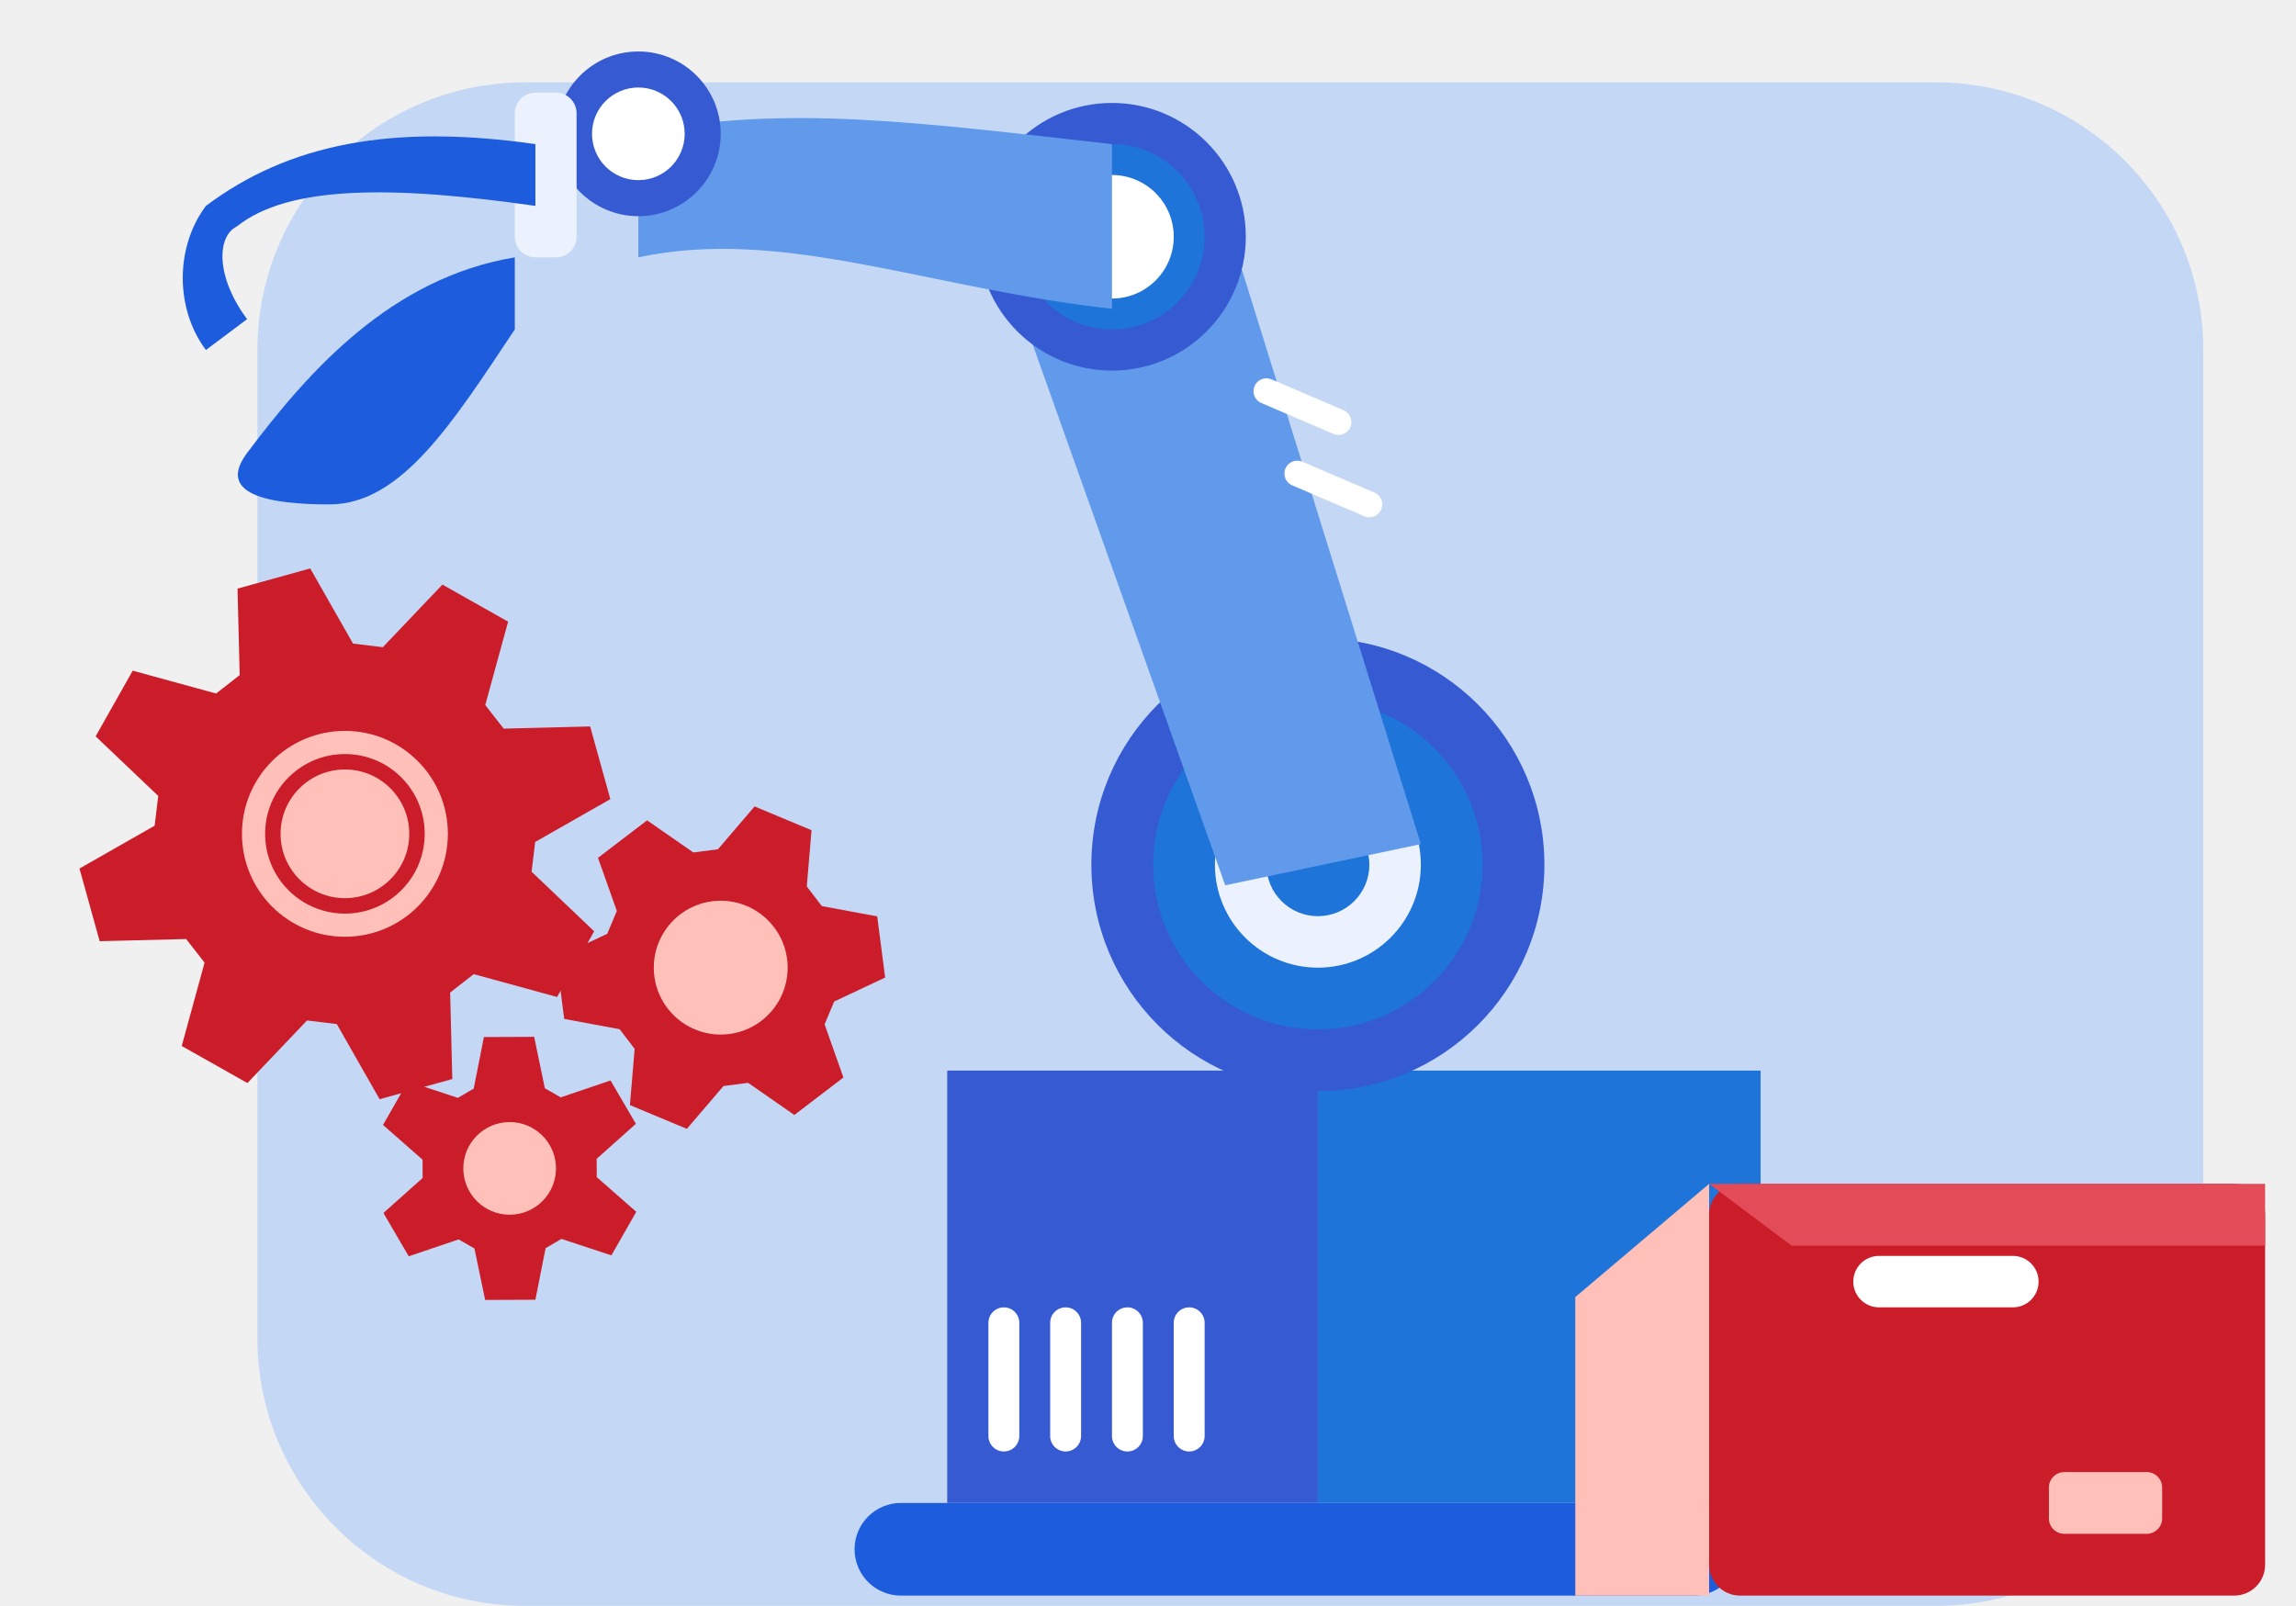
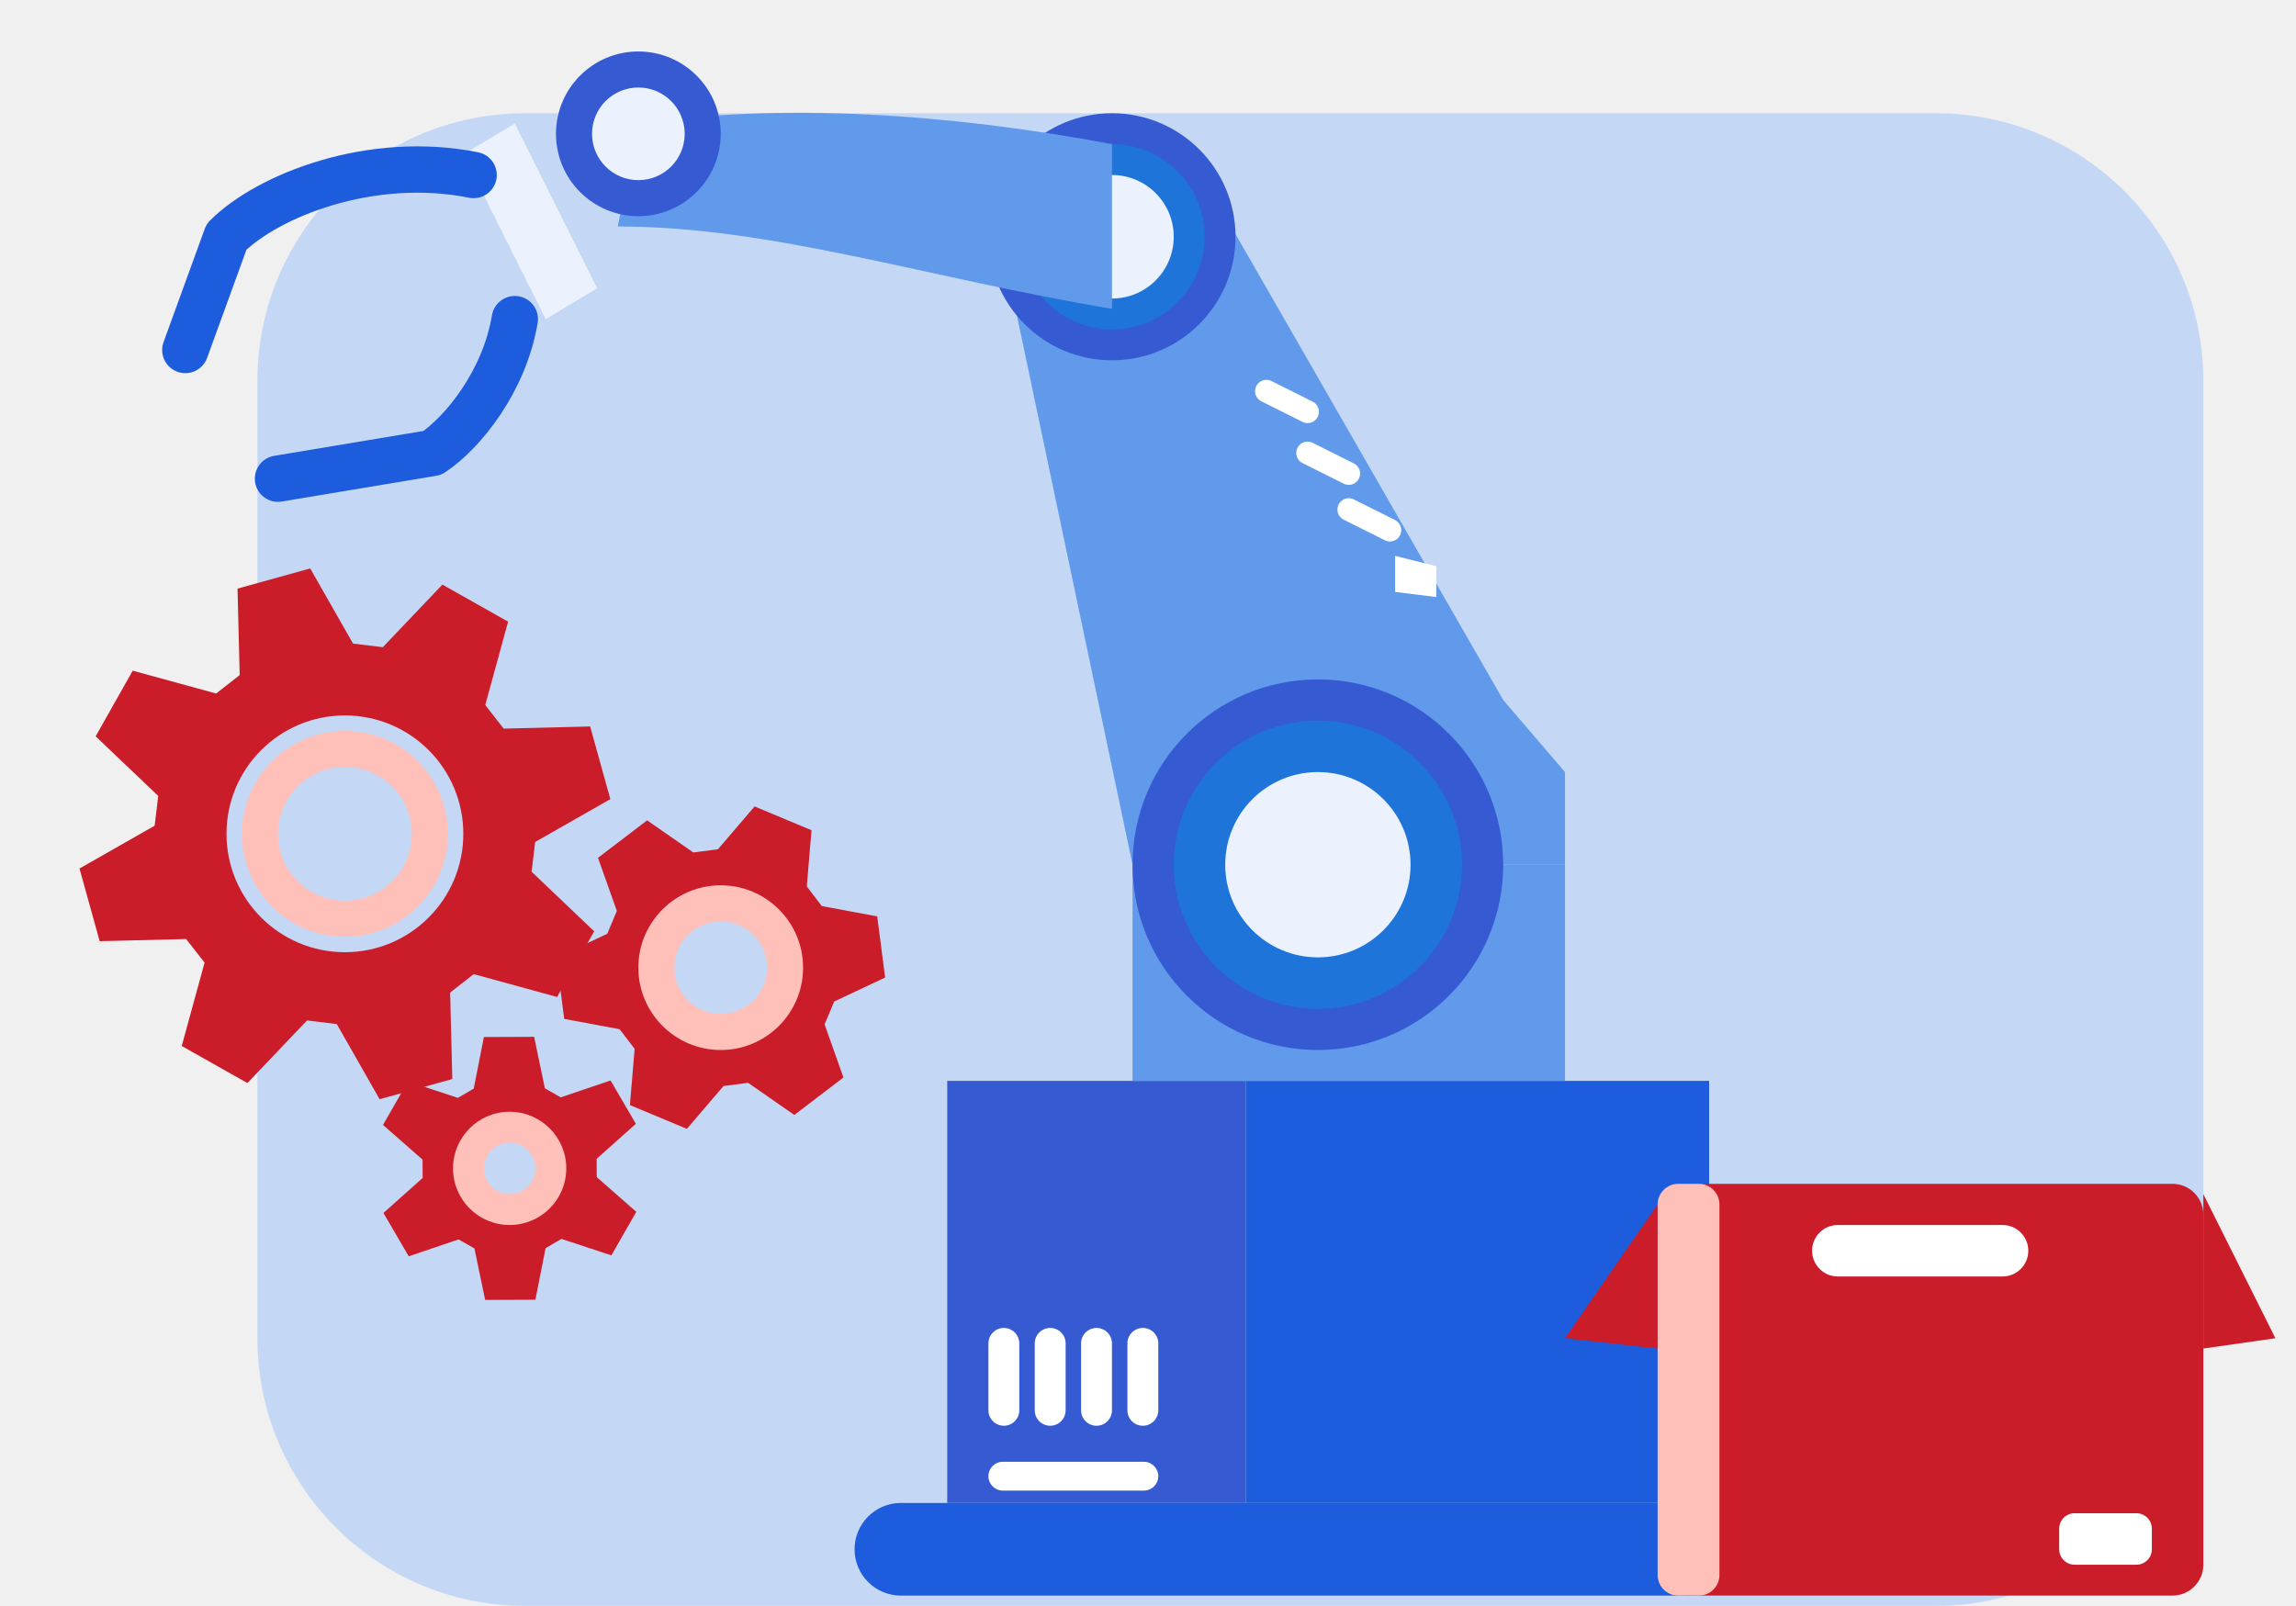
<svg xmlns="http://www.w3.org/2000/svg" viewBox="0 0 223 156" fill="none" class="bm-illustration bm-manufacturing w-full h-auto">
  <defs>
    <style>
      @keyframes bm-spin-cw {
        from { transform: rotate(0deg); }
        to { transform: rotate(360deg); }
      }
      @keyframes bm-spin-ccw {
        from { transform: rotate(0deg); }
        to { transform: rotate(-360deg); }
      }
      @keyframes bm-robot-cycle {
        0%, 100% { transform: rotate(0deg); }
        30% { transform: rotate(-5deg); }
        70% { transform: rotate(4deg); }
      }
      @keyframes bm-claw-cycle {
        0%, 100% { transform: scale(1); }
        50% { transform: scale(0.90, 1.10); }
      }
      @keyframes bm-box-bounce {
        0%, 100% { transform: translateY(0); }
        50% { transform: translateY(-2px); }
      }
      .bm-illustration:hover .bm-gear-1,
      :root:hover .bm-gear-1,
      .group:hover .bm-gear-1 {
        animation: bm-spin-cw 4s linear infinite;
      }
      .bm-illustration:hover .bm-gear-2,
      :root:hover .bm-gear-2,
      .group:hover .bm-gear-2 {
        animation: bm-spin-ccw 2.8s linear infinite;
      }
      .bm-illustration:hover .bm-gear-3,
      :root:hover .bm-gear-3,
      .group:hover .bm-gear-3 {
        animation: bm-spin-cw 2.2s linear infinite;
      }
      .bm-illustration:hover .bm-arm-group,
      :root:hover .bm-arm-group,
      .group:hover .bm-arm-group {
        animation: bm-robot-cycle 3s ease-in-out infinite;
      }
      .bm-illustration:hover .bm-claw,
      :root:hover .bm-claw,
      .group:hover .bm-claw {
        animation: bm-claw-cycle 1.5s ease-in-out infinite;
      }
      .bm-illustration:hover .bm-box,
      :root:hover .bm-box,
      .group:hover .bm-box {
        animation: bm-box-bounce 1.5s ease-in-out infinite;
      }
      @media (prefers-reduced-motion: reduce) {
        .bm-gear-1, .bm-gear-2, .bm-gear-3, .bm-arm-group, .bm-claw, .bm-box {
          animation: none !important;
        }
      }
    </style>
  </defs>
-   <rect x="25" y="8" width="189" height="148" rx="26" fill="#C4D8F5" />
+   <rect x="25" y="11" width="189" height="145" rx="26" fill="#C4D8F5" />
  <g id="mfg-base">
    <rect x="83" y="146" width="86" height="9" rx="4.5" fill="#1D5CDC" />
-     <rect x="92" y="104" width="36" height="42" fill="#365AD2" />
-     <rect x="128" y="104" width="43" height="42" fill="#1E74D9" />
-     <rect x="96" y="127" width="3" height="14" rx="1.5" fill="#FFFFFF" />
-     <rect x="102" y="127" width="3" height="14" rx="1.5" fill="#FFFFFF" />
-     <rect x="108" y="127" width="3" height="14" rx="1.5" fill="#FFFFFF" />
-     <rect x="114" y="127" width="3" height="14" rx="1.5" fill="#FFFFFF" />
+     <rect x="92" y="105" width="29" height="41" fill="#365AD2" />
+     <rect x="121" y="105" width="45" height="41" fill="#1D5CDC" />
+     <rect x="96" y="129" width="3" height="9.5" rx="1.5" fill="#FFFFFF" />
+     <rect x="100.5" y="129" width="3" height="9.5" rx="1.5" fill="#FFFFFF" />
+     <rect x="105" y="129" width="3" height="9.5" rx="1.5" fill="#FFFFFF" />
+     <rect x="109.5" y="129" width="3" height="9.5" rx="1.5" fill="#FFFFFF" />
+     <rect x="96" y="142" width="16.5" height="2.8" rx="1.4" fill="#FFFFFF" />
+     <rect x="110" y="84" width="42" height="21" fill="#619AEA" />
+   </g>
+   <g class="bm-arm-group" style="transform-origin: 128px 84px;">
+     <polygon points="110,84 98,27 119,21 146,68 152,75 152,84 128,84" fill="#619AEA" />
+     <line x1="123" y1="38" x2="127" y2="40" stroke="#FFFFFF" stroke-width="2.2" stroke-linecap="round" />
+     <line x1="127" y1="44" x2="131" y2="46" stroke="#FFFFFF" stroke-width="2.2" stroke-linecap="round" />
+     <line x1="131" y1="49.5" x2="135" y2="51.5" stroke="#FFFFFF" stroke-width="2.2" stroke-linecap="round" />
+     <polygon points="135.5,57.5 139.5,58 139.5,55 135.5,54" fill="#FFFFFF" />
+     <circle cx="108" cy="23" r="12" fill="#365AD2" />
+     <circle cx="108" cy="23" r="9" fill="#1E74D9" />
+     <circle cx="108" cy="23" r="6" fill="#EBF2FD" />
+     <path d="M 108 14 C 92 11 76 10 62 12 L 60 22 C 75 22 90 27 108 30 Z" fill="#619AEA" />
+     <circle cx="62" cy="13" r="8" fill="#365AD2" />
+     <circle cx="62" cy="13" r="4.5" fill="#EBF2FD" />
+     <polygon points="45,15 50,12 58,28 53,31" fill="#EBF2FD" />
+     <g class="bm-claw" style="transform-origin: 50px 22px;">
+       <path d="M 46 17 C 36 15 26 19 22 23 L 18 34" stroke="#1D5CDC" stroke-width="4.5" stroke-linecap="round" stroke-linejoin="round" fill="none" />
+       <path d="M 50 31 C 49 37 45 42 42 44 L 27 46.5" stroke="#1D5CDC" stroke-width="4.5" stroke-linecap="round" stroke-linejoin="round" fill="none" />
+     </g>
  </g>
  <g id="mfg-turret">
-     <circle cx="128" cy="84" r="22" fill="#365AD2" />
-     <circle cx="128" cy="84" r="16" fill="#1E74D9" />
-     <circle cx="128" cy="84" r="10" fill="#EBF2FD" />
-     <circle cx="128" cy="84" r="5" fill="#1E74D9" />
-   </g>
-   <g class="bm-arm-group" style="transform-origin: 128px 84px;">
-     <polygon points="119,86 98,27 119,21 138,82" fill="#619AEA" />
-     <line x1="123" y1="38" x2="130" y2="41" stroke="#FFFFFF" stroke-width="2.5" stroke-linecap="round" />
-     <line x1="126" y1="46" x2="133" y2="49" stroke="#FFFFFF" stroke-width="2.5" stroke-linecap="round" />
-     <circle cx="108" cy="23" r="13" fill="#365AD2" />
-     <circle cx="108" cy="23" r="9" fill="#1E74D9" />
-     <circle cx="108" cy="23" r="6" fill="#FFFFFF" />
-     <path d="M 108 14 C 90 12 76 10 62 13 L 62 25 C 76 22 90 28 108 30 Z" fill="#619AEA" />
-     <circle cx="62" cy="13" r="8" fill="#365AD2" />
-     <circle cx="62" cy="13" r="4.5" fill="#FFFFFF" />
-     <rect x="50" y="9" width="6" height="16" rx="2" fill="#EBF2FD" />
-     <g class="bm-claw" style="transform-origin: 52px 18px;">
-       <path d="M 52 14 C 38 12 28 14 20 20 C 17 24 17 30 20 34 L 24 31 C 21 27 21 23 23 22 C 28 18 38 18 52 20 Z" fill="#1D5CDC" />
-       <path d="M 50 25 C 38 27 30 36 24 44 C 21 48 26 49 32 49 C 39 49 44 41 50 32 Z" fill="#1D5CDC" />
-     </g>
+     <circle cx="128" cy="84" r="18" fill="#365AD2" />
+     <circle cx="128" cy="84" r="14" fill="#1E74D9" />
+     <circle cx="128" cy="84" r="9" fill="#EBF2FD" />
  </g>
  <g class="bm-box" style="transform-origin: 186px 135px;">
-     <path d="M 166 115 L 153 126 L 153 155 L 166 155 Z" fill="#FFC0B9" />
-     <rect x="166" y="115" width="54" height="40" rx="3" fill="#CB1C29" />
-     <polygon points="166,115 174,121 220,121 220,115" fill="#E24B57" />
-     <rect x="180" y="122" width="18" height="5" rx="2.5" fill="#FFFFFF" />
-     <rect x="199" y="143" width="11" height="6" rx="1.5" fill="#FFC0B9" />
+     <polygon points="161,117 152,130 161,131" fill="#CB1C29" />
+     <polygon points="214,116 221,130 214,131" fill="#CB1C29" />
+     <rect x="161" y="115" width="53" height="40" rx="3" fill="#CB1C29" />
+     <rect x="161" y="115" width="6" height="40" rx="2" fill="#FFC0B9" />
+     <rect x="176" y="119" width="21" height="5" rx="2.5" fill="#FFFFFF" />
+     <rect x="200" y="147" width="9" height="5" rx="1.5" fill="#FFFFFF" />
  </g>
  <g id="mfg-gears">
    <g class="bm-gear-1" style="transform-origin: 33.5px 81px;">
      <path d="M 51.63 84.68 L 57.71 90.47 L 54.11 96.85 L 46.01 94.63 L 43.72 96.42 L 43.93 104.82 L 36.87 106.78 L 32.71 99.48 L 29.82 99.13 L 24.03 105.21 L 17.65 101.61 L 19.87 93.51 L 18.08 91.22 L 9.68 91.43 L 7.72 84.37 L 15.02 80.21 L 15.37 77.32 L 9.29 71.53 L 12.89 65.15 L 20.99 67.37 L 23.28 65.58 L 23.07 57.18 L 30.13 55.22 L 34.29 62.52 L 37.18 62.87 L 42.97 56.79 L 49.35 60.39 L 47.13 68.49 L 48.92 70.78 L 57.32 70.57 L 59.28 77.63 L 51.98 81.79 Z" fill="#CB1C29" />
+       <circle cx="33.5" cy="81" r="11.5" fill="#C4D8F5" />
      <circle cx="33.5" cy="81" r="10" fill="#FFC0B9" />
-       <circle cx="33.5" cy="81" r="7" fill="none" stroke="#CB1C29" stroke-width="1.5" />
+       <circle cx="33.5" cy="81" r="6.5" fill="#C4D8F5" />
    </g>
    <g class="bm-gear-2" style="transform-origin: 70px 94px;">
      <path d="M 80.09 99.51 L 81.92 104.67 L 77.15 108.31 L 72.66 105.19 L 70.27 105.50 L 66.71 109.66 L 61.18 107.35 L 61.64 101.89 L 60.18 99.98 L 54.80 98.98 L 54.03 93.04 L 58.98 90.71 L 59.91 88.49 L 58.08 83.33 L 62.85 79.69 L 67.34 82.81 L 69.73 82.50 L 73.29 78.34 L 78.82 80.65 L 78.36 86.11 L 79.82 88.02 L 85.20 89.02 L 85.97 94.96 L 81.02 97.29 Z" fill="#CB1C29" />
-       <circle cx="70" cy="94" r="6.5" fill="#FFC0B9" />
+       <circle cx="70" cy="94" r="8" fill="#FFC0B9" />
+       <circle cx="70" cy="94" r="4.5" fill="#C4D8F5" />
    </g>
    <g class="bm-gear-3" style="transform-origin: 49.5px 113.5px;">
      <path d="M 57.96 114.35 L 61.80 117.72 L 59.38 121.95 L 54.53 120.35 L 52.99 121.25 L 52.00 126.26 L 47.12 126.28 L 46.08 121.28 L 44.54 120.40 L 39.70 122.04 L 37.24 117.83 L 41.05 114.43 L 41.04 112.65 L 37.20 109.28 L 39.62 105.05 L 44.47 106.65 L 46.01 105.75 L 47.00 100.74 L 51.88 100.72 L 52.92 105.72 L 54.46 106.60 L 59.30 104.96 L 61.76 109.17 L 57.95 112.57 Z" fill="#CB1C29" />
-       <circle cx="49.5" cy="113.5" r="4.5" fill="#FFC0B9" />
+       <circle cx="49.5" cy="113.5" r="5.5" fill="#FFC0B9" />
+       <circle cx="49.5" cy="113.5" r="2.5" fill="#C4D8F5" />
    </g>
  </g>
</svg>
